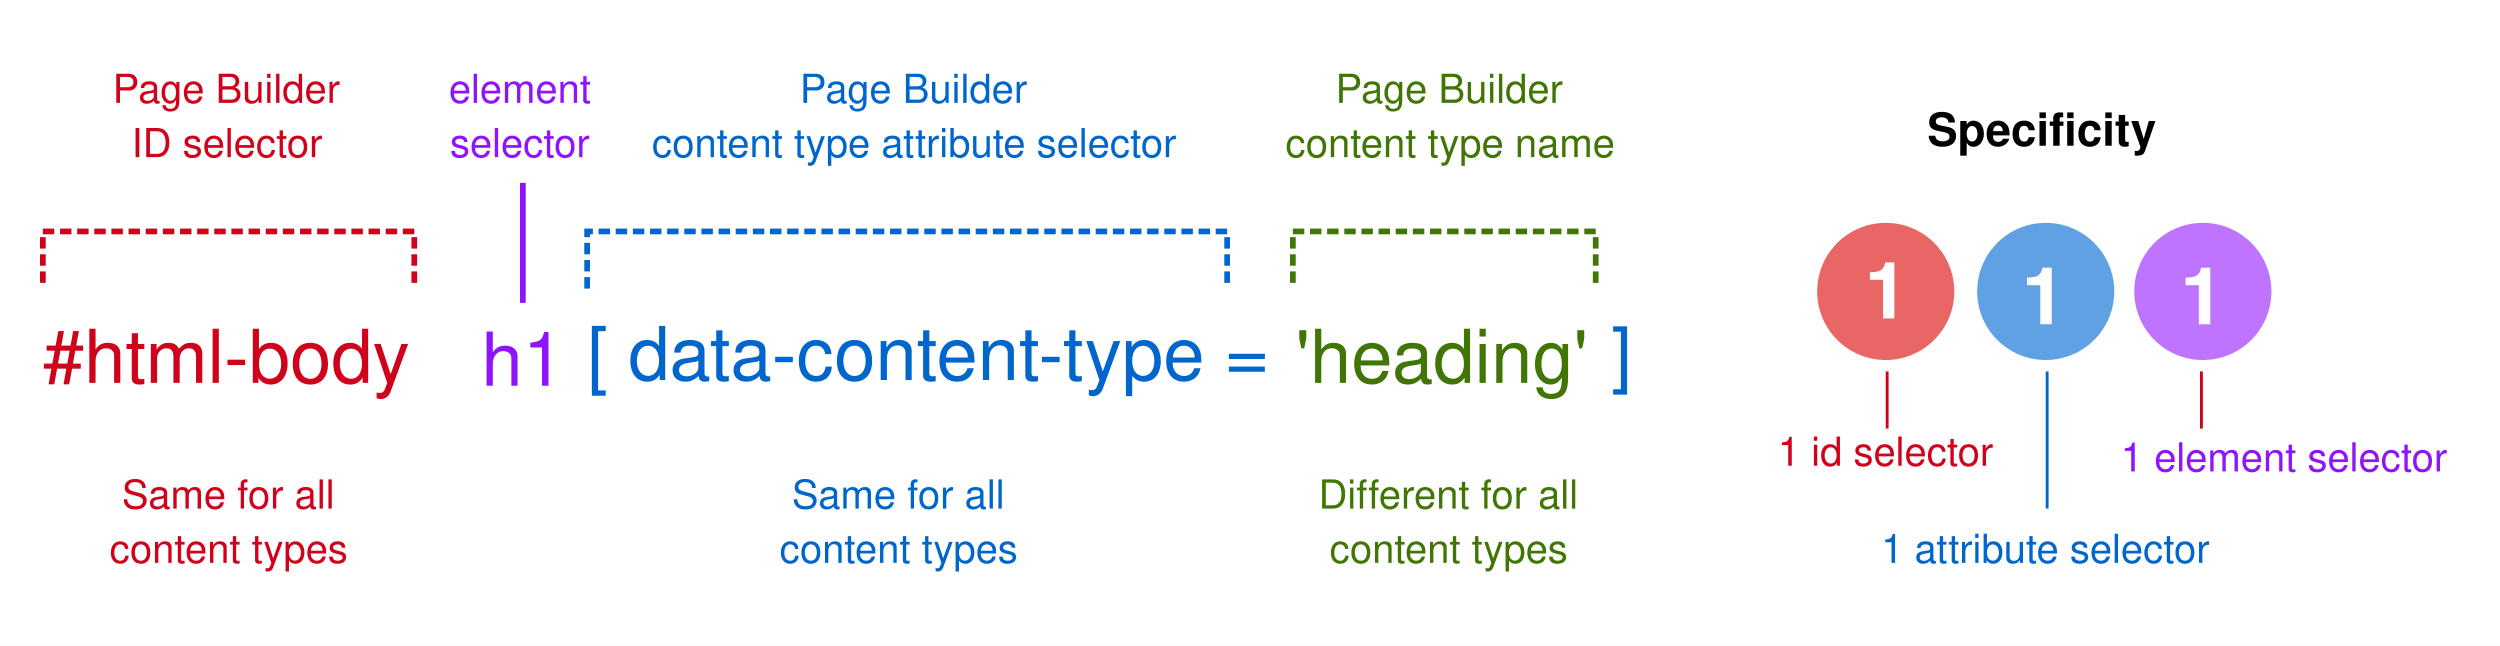
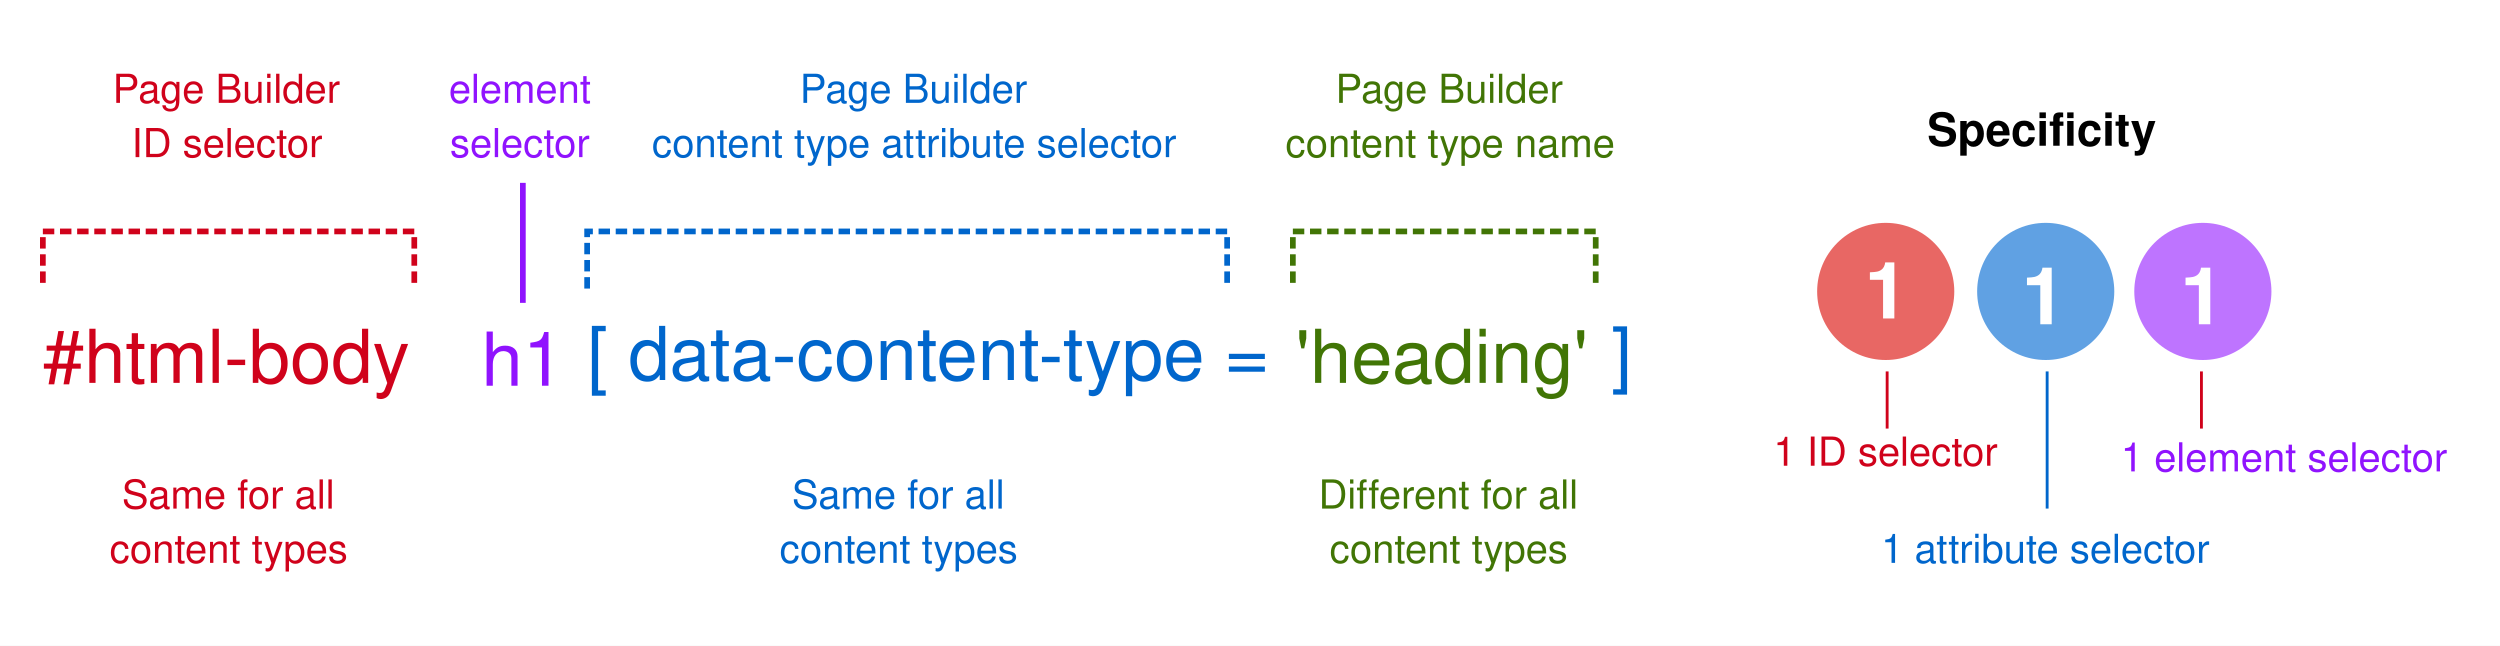
<svg xmlns="http://www.w3.org/2000/svg" width="875" height="226" viewBox="0 0 875 226">
  <g fill="none" fill-rule="evenodd">
    <rect width="875" height="226" fill="#FFF" />
    <text fill="#D0021B" font-family="Helvetica" font-size="26">
      <tspan x="15" y="134">#html-body</tspan>
    </text>
    <text fill="#06C" font-family="Helvetica" font-size="26">
      <tspan x="205.5" y="133">[ data-content-type =</tspan>
    </text>
    <text fill="#417505" font-family="Helvetica" font-size="26">
      <tspan x="453.5" y="134">'heading'</tspan>
    </text>
    <path stroke="#D0021B" stroke-dasharray="2 4" stroke-linecap="square" stroke-width="2" d="M15,98 L15,81 L145,81 L145,98" />
    <path stroke="#06C" stroke-dasharray="2 4" stroke-linecap="square" stroke-width="2" d="M205.5,100 L205.5,81 L429.5,81 L429.5,100" />
    <path stroke="#417505" stroke-dasharray="2 4" stroke-linecap="square" stroke-width="2" d="M452.5,98 L452.5,81 L558.5,81 L558.5,98" />
    <text fill="#D0021B" font-family="Helvetica" font-size="14">
      <tspan x="39.417" y="36">Page Builder </tspan>
      <tspan x="46.045" y="55">ID selector </tspan>
    </text>
    <text fill="#9013FE" font-family="Helvetica" font-size="14">
      <tspan x="157.097" y="36">element</tspan>
      <tspan x="157.49" y="55">selector </tspan>
    </text>
    <text fill="#D0021B" font-family="Helvetica" font-size="14">
      <tspan x="42.652" y="178">Same for all</tspan>
      <tspan x="38.362" y="197">content types </tspan>
    </text>
    <text fill="#06C" font-family="Helvetica" font-size="14">
      <tspan x="277.152" y="178">Same for all </tspan>
      <tspan x="272.862" y="197">content types </tspan>
    </text>
    <text fill="#417505" font-family="Helvetica" font-size="14">
      <tspan x="461.483" y="178">Different for all </tspan>
      <tspan x="465.362" y="197">content types </tspan>
    </text>
    <text fill="#06C" font-family="Helvetica" font-size="14">
      <tspan x="279.917" y="36">Page Builder</tspan>
      <tspan x="228.169" y="55">content type attribute selector </tspan>
    </text>
    <text fill="#417505" font-family="Helvetica" font-size="14">
      <tspan x="467.417" y="36">Page Builder </tspan>
      <tspan x="449.907" y="55">content type name </tspan>
    </text>
    <text fill="#000" font-family="Helvetica-Bold, Helvetica" font-size="16" font-weight="bold">
      <tspan x="674.5" y="51">Specificity</tspan>
    </text>
    <g transform="translate(636 78)">
      <circle cx="24" cy="24" r="24" fill="#E86764" />
      <path fill="#FFF" fill-rule="nonzero" d="M18.462,19.931 L18.462,17.308 C19.678,17.254 20.53,17.172 21.017,17.064 C21.792,16.893 22.423,16.55 22.91,16.037 C23.244,15.685 23.496,15.216 23.667,14.63 C23.767,14.279 23.816,14.017 23.816,13.846 L27.021,13.846 L27.021,33.453 L23.072,33.453 L23.072,19.931 L18.462,19.931 Z" />
    </g>
    <circle cx="24" cy="24" r="24" fill="#60A1E3" transform="translate(692 78)" />
    <circle cx="24" cy="24" r="24" fill="#BE74FF" transform="translate(747 78)" />
    <text fill="#D0021B" font-family="Helvetica" font-size="14">
-       <tspan x="622.259" y="163">1 id selector </tspan>
+       <tspan x="620.707" y="163">1 ID selector </tspan>
    </text>
    <text fill="#06C" font-family="Helvetica" font-size="14">
      <tspan x="658.414" y="197">1 attribute selector</tspan>
    </text>
    <line x1="660.5" x2="660.5" y1="130.5" y2="149.5" stroke="#D0021B" stroke-linecap="square" />
    <line x1="770.5" x2="770.5" y1="130.5" y2="149.5" stroke="#D0021B" stroke-linecap="square" />
    <line x1="183" x2="183" y1="65" y2="105" stroke="#9013FE" stroke-linecap="square" stroke-width="2" />
    <line x1="716.5" x2="716.5" y1="130.5" y2="177.5" stroke="#06C" stroke-linecap="square" />
    <polygon fill="#06C" fill-rule="nonzero" points="569.472 138.116 569.472 114.224 564.597 114.224 564.597 116.09 567.301 116.09 567.301 136.25 564.597 136.25 564.597 138.116" />
    <text fill="#9013FE" fill-rule="nonzero" font-family="Helvetica" font-size="26">
      <tspan x="168.5" y="135">h1</tspan>
    </text>
    <path fill="#FFF" fill-rule="nonzero" d="M718.096 113.5L718.096 93.676 714.855 93.676C714.855 93.849 714.805 94.113 714.705 94.469 714.532 95.061 714.277 95.535 713.939 95.891 713.447 96.41 712.809 96.757 712.025 96.93 711.533 97.039 710.672 97.121 709.441 97.176L709.441 97.176 709.441 99.828 714.104 99.828 714.104 113.5 718.096 113.5zM773.596 113.5L773.596 93.676 770.355 93.676C770.355 93.849 770.305 94.113 770.205 94.469 770.032 95.061 769.777 95.535 769.439 95.891 768.947 96.41 768.309 96.757 767.525 96.93 767.033 97.039 766.172 97.121 764.941 97.176L764.941 97.176 764.941 99.828 769.604 99.828 769.604 113.5 773.596 113.5z" />
    <text fill="#9013FE" font-family="Helvetica" font-size="14">
      <tspan x="742.304" y="165">1 element selector</tspan>
    </text>
  </g>
</svg>
